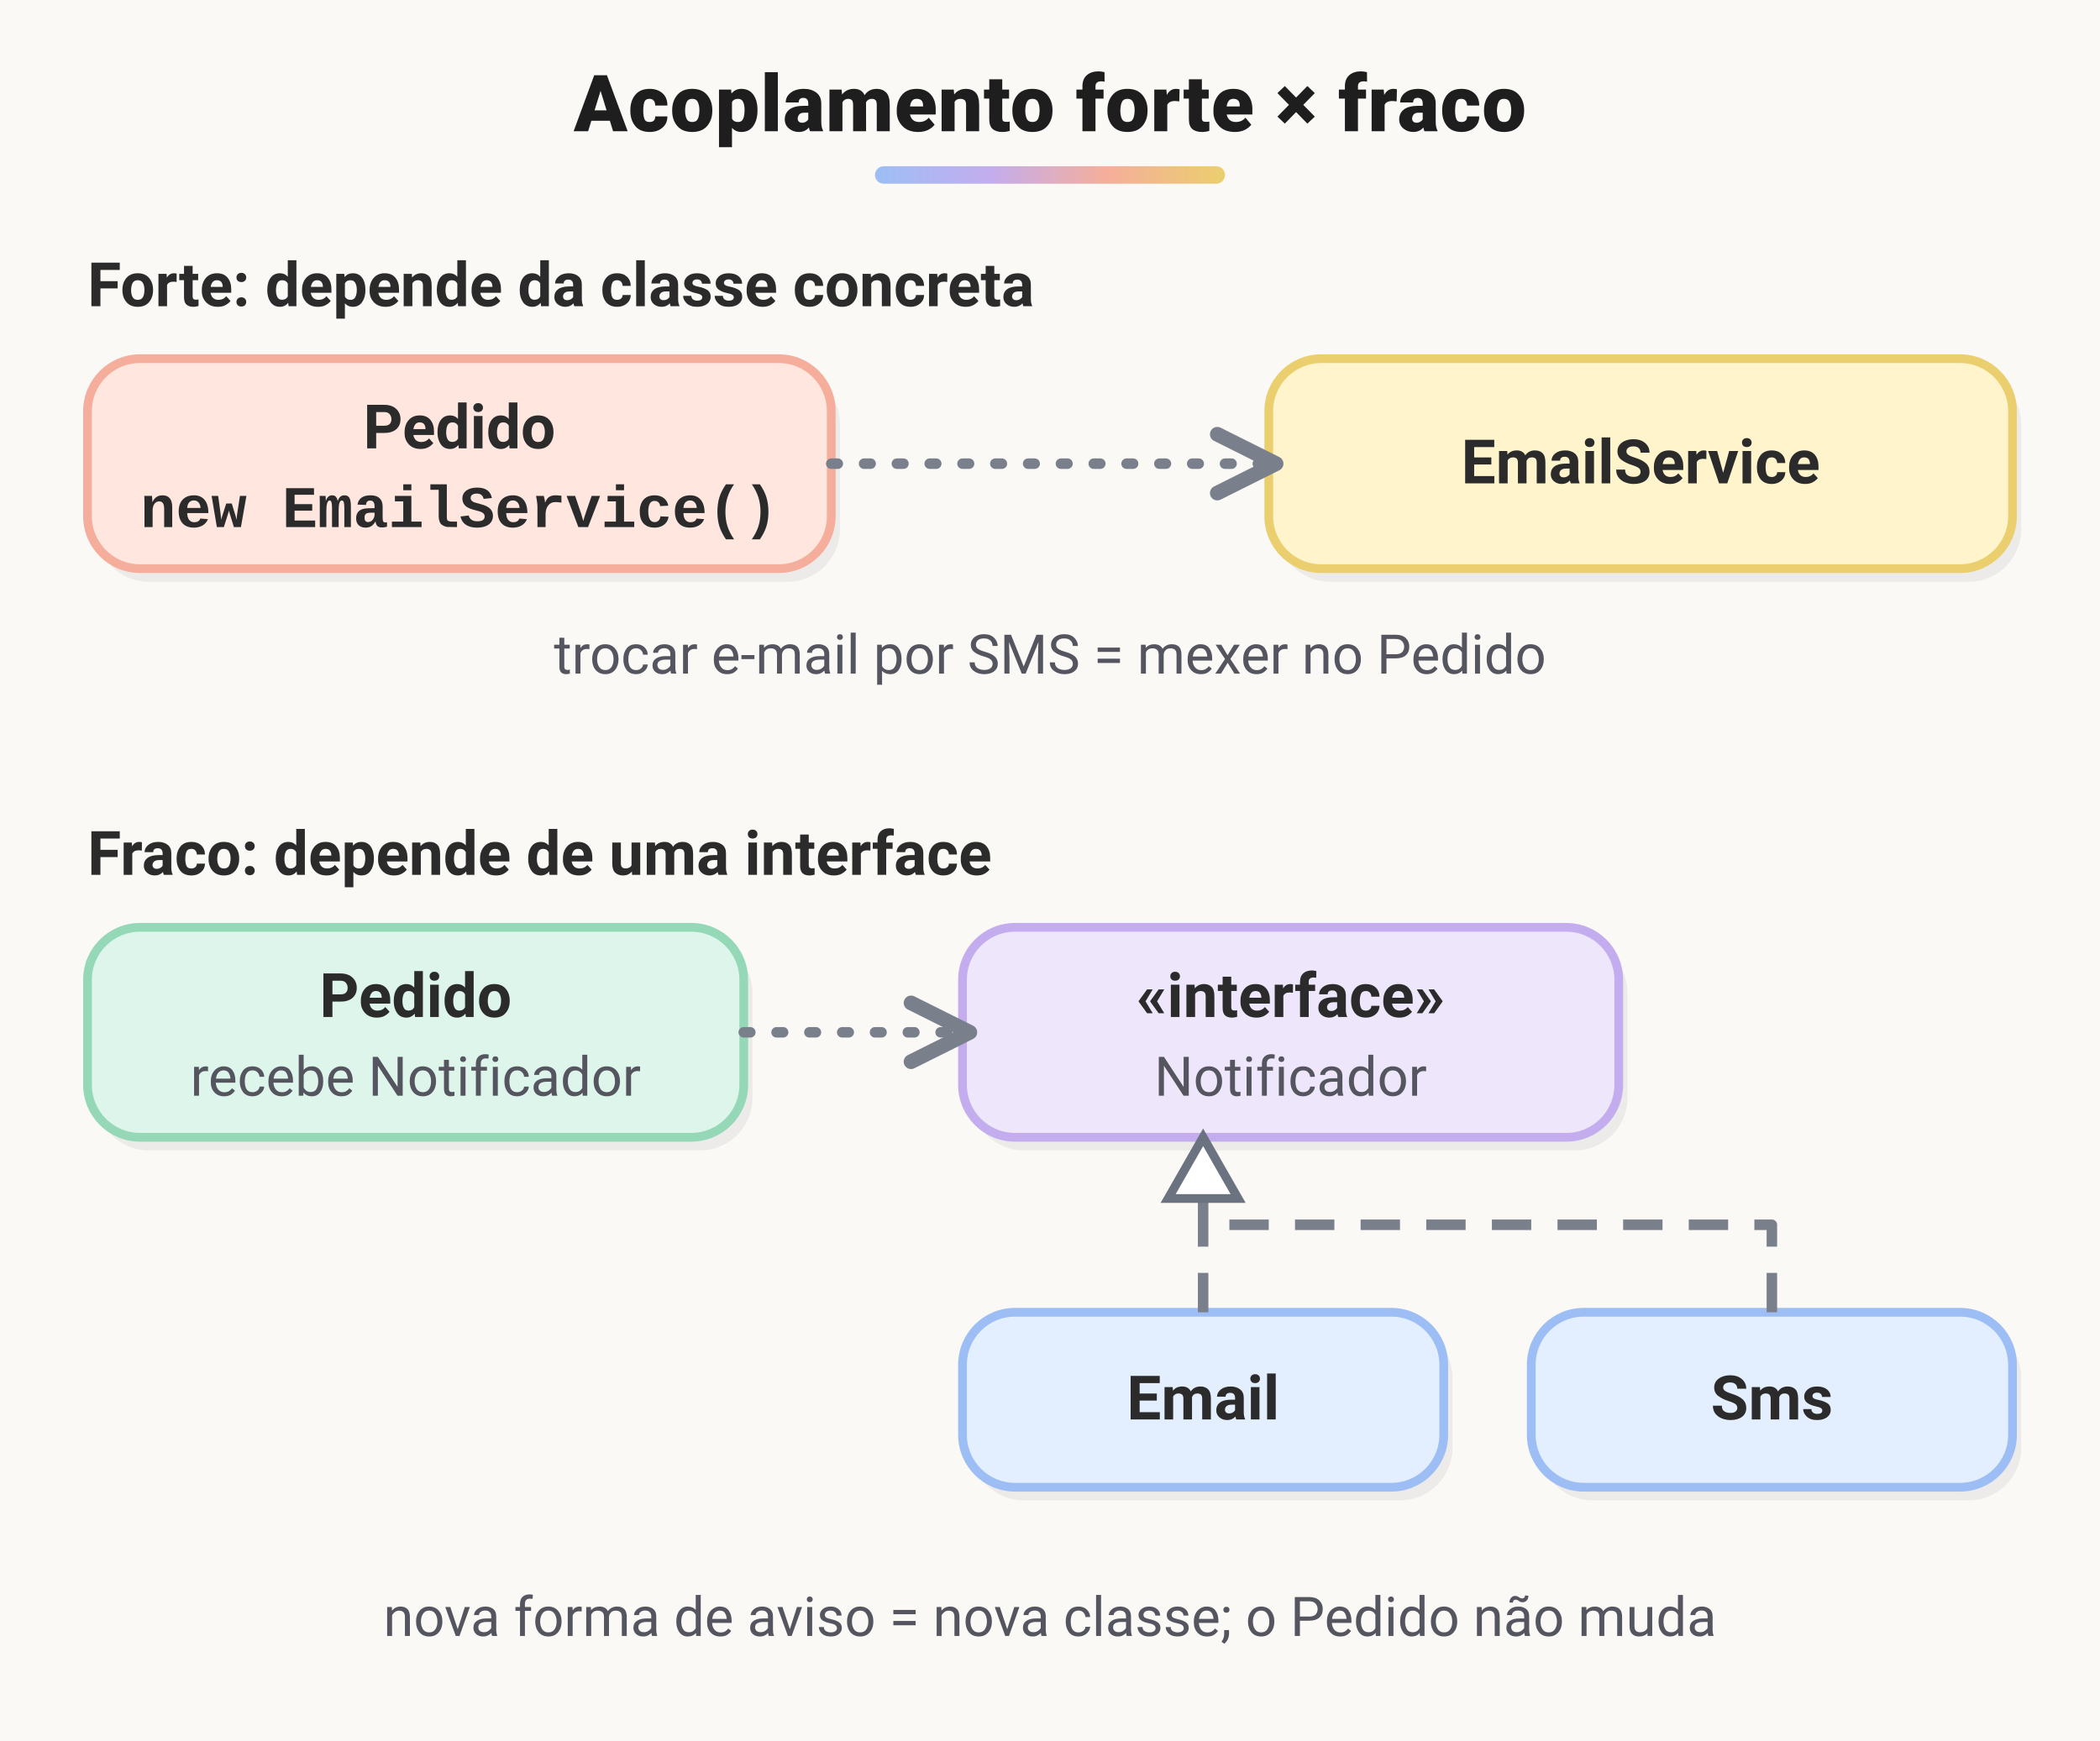
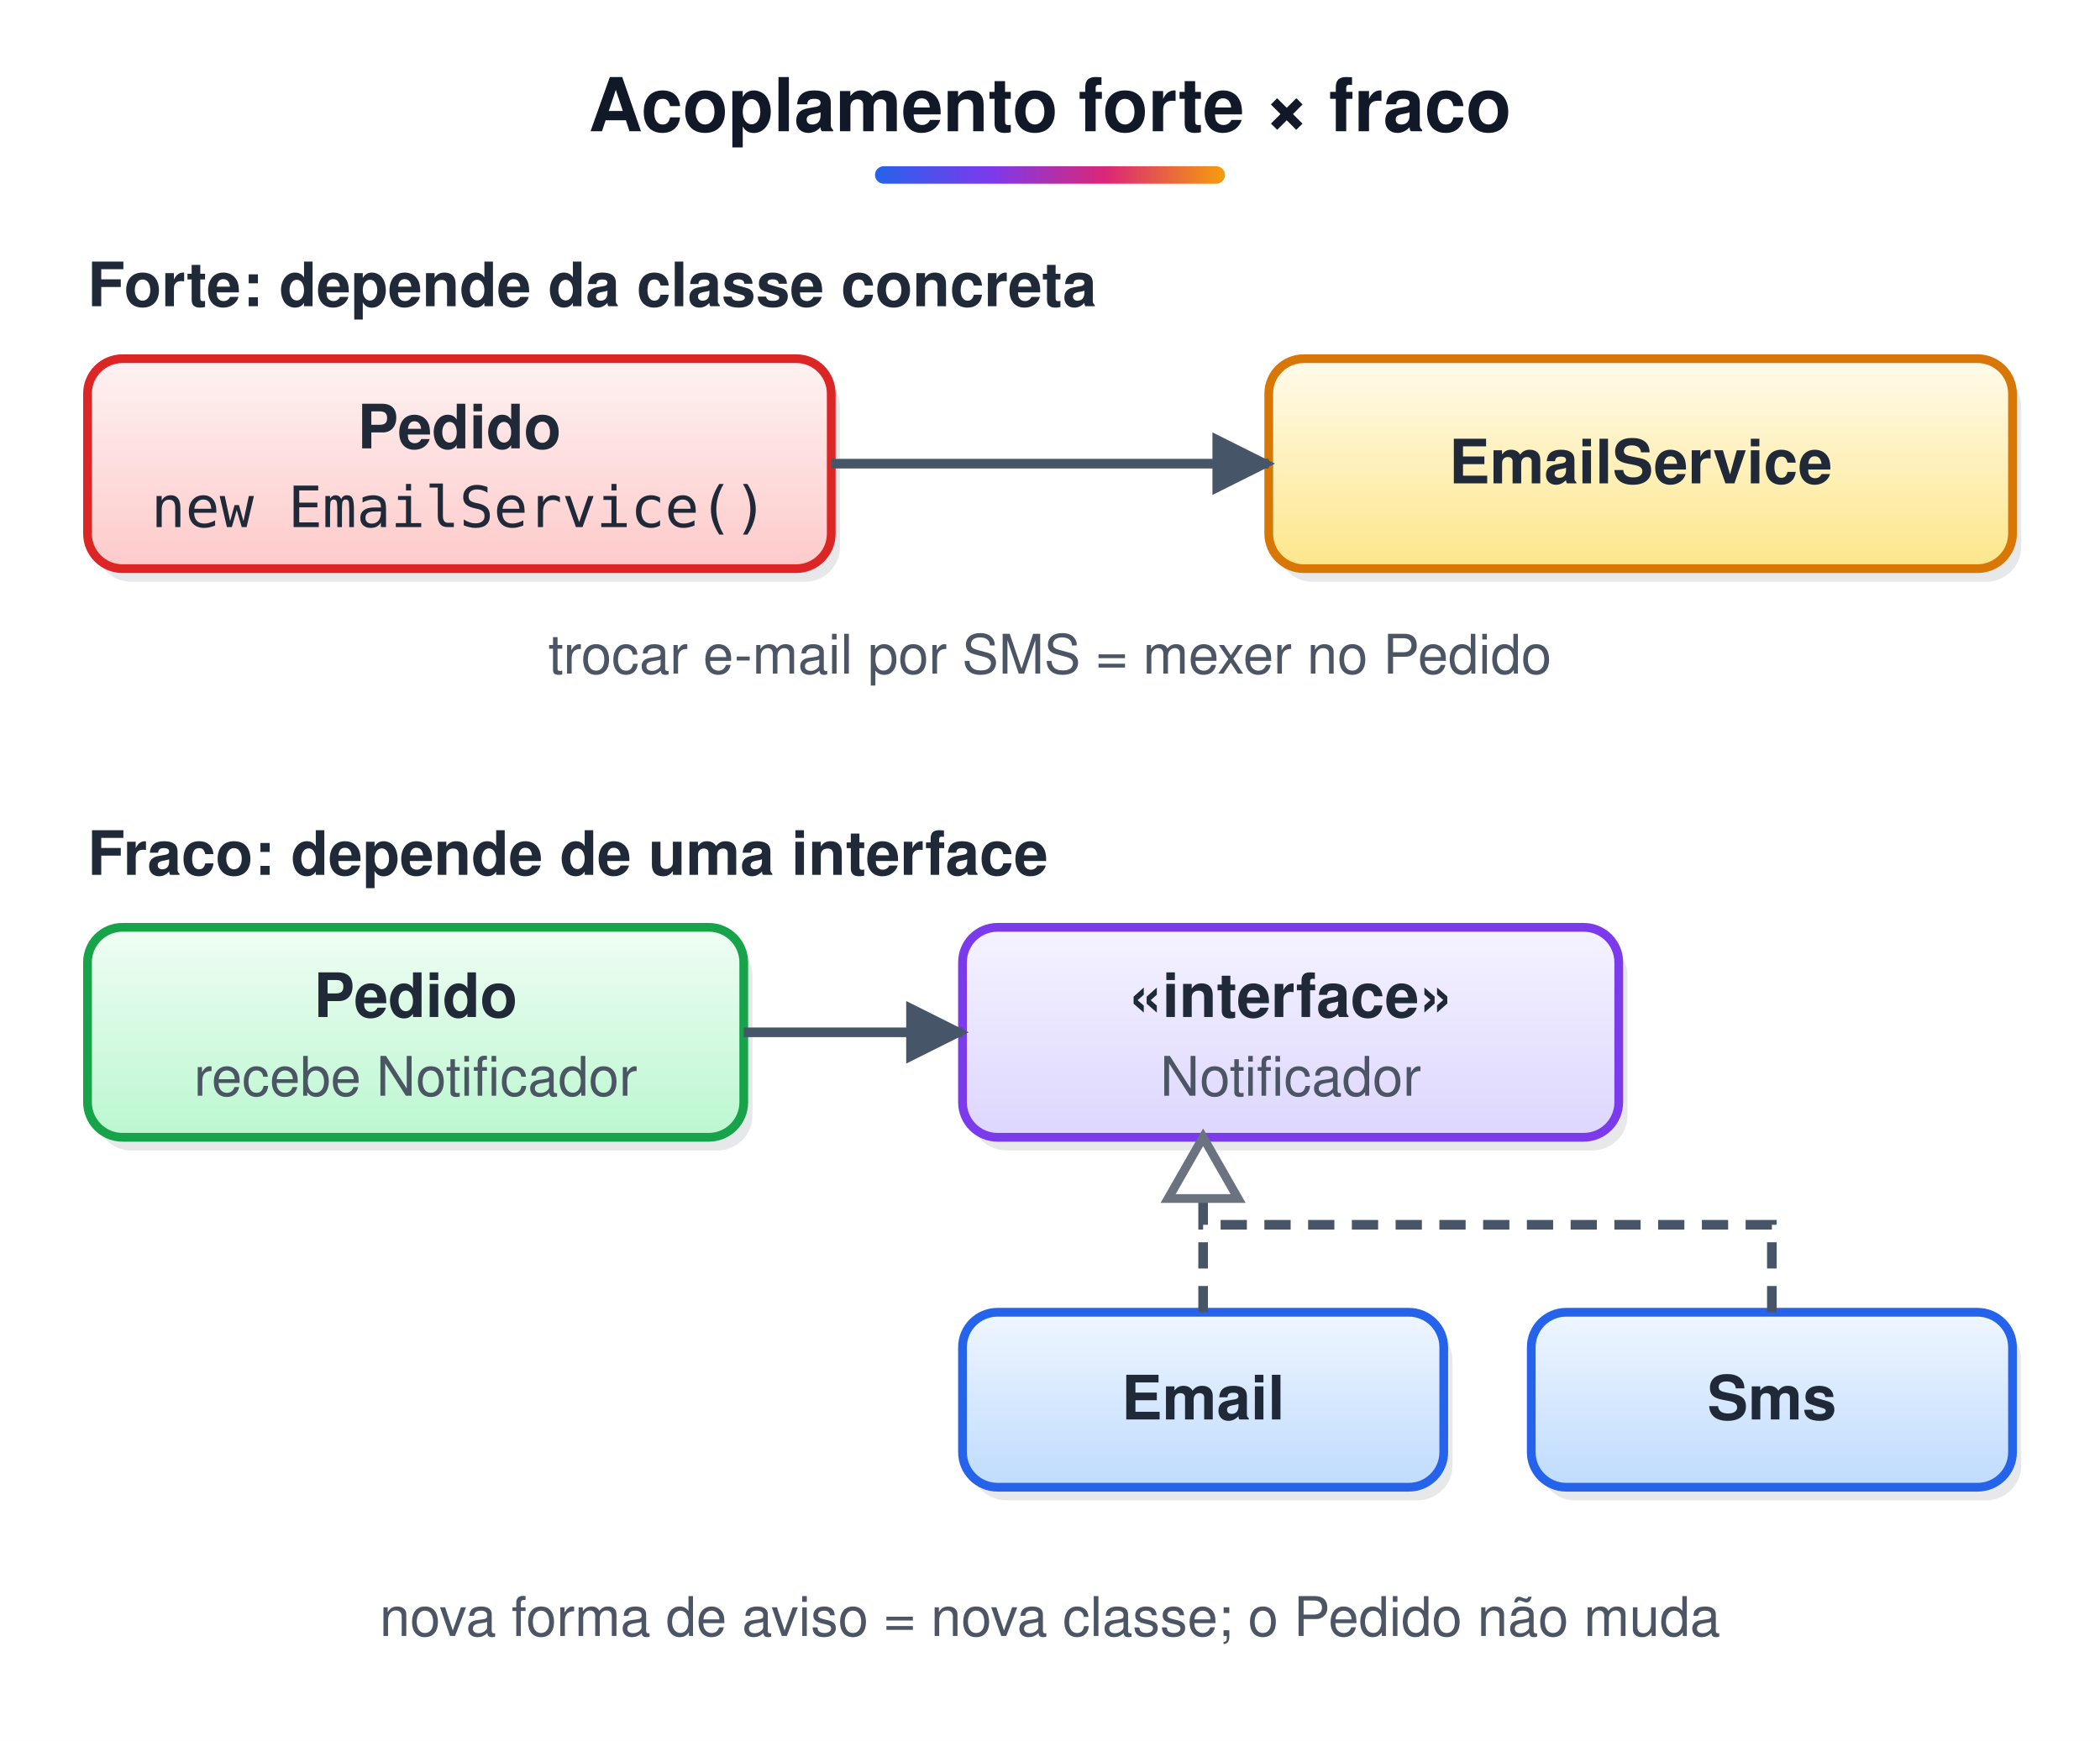
<svg xmlns="http://www.w3.org/2000/svg" width="480" height="398" viewBox="0 0 480 398">
-   <style>text{white-space:pre;font-family:system-ui,-apple-system,'Segoe UI',Roboto,Helvetica,Arial,sans-serif;font-size:14px;fill:#2B2B2B}.t{font-size:18px;font-weight:800;fill:#1E1E1E;letter-spacing:.2px}.b{font-weight:700}.m{font-family:'Courier New',Menlo,Consolas,monospace;font-size:13.5px;font-weight:600}.s{font-size:12.5px;fill:#55555F}.n{font-size:13px;font-style:italic;fill:#55555F}.c{text-anchor:middle}.r{text-anchor:end}.w{fill:#fff}.xB{fill:#E3EEFF;stroke:#9DBEF5}.hB{fill:#2F5FB3;stroke:#2F5FB3}.fB{fill:#2F5FB3}.xG{fill:#DDF5EA;stroke:#94D8B8}.hG{fill:#21835A;stroke:#21835A}.fG{fill:#21835A}.xO{fill:#FFF4CC;stroke:#EBCF6E}.hO{fill:#8A6A00;stroke:#8A6A00}.fO{fill:#8A6A00}.xP{fill:#EEE6FB;stroke:#C3ADEE}.hP{fill:#6B44B8;stroke:#6B44B8}.fP{fill:#6B44B8}.xR{fill:#FFE7E0;stroke:#F5AE9B}.hR{fill:#B4472B;stroke:#B4472B}.fR{fill:#B4472B}.xY{fill:#F3F0EA;stroke:#D9D2C5}.hY{fill:#6F685C;stroke:#6F685C}.fY{fill:#6F685C}.xT{fill:#DDF3F3;stroke:#93D2D2}.hT{fill:#1C7A7A;stroke:#1C7A7A}.fT{fill:#1C7A7A}.xK{fill:#FFE7E0;stroke:#F5AE9B}.hK{fill:#B4472B;stroke:#B4472B}.fK{fill:#B4472B}.xW{fill:#FFFFFF;stroke:#E4DED3}.hW{fill:#8A8478;stroke:#8A8478}.fW{fill:#8A8478}.xZ{fill:#EEE6FB;stroke:#C3ADEE}.hZ{fill:#6B44B8;stroke:#6B44B8}.fZ{fill:#6B44B8}.xV{fill:#FFFFFF;stroke:#E4DED3}.hV{fill:#8A8478;stroke:#8A8478}.fV{fill:#8A8478}rect,ellipse,polygon,circle{stroke-width:2}.l{stroke:#7A7F8C;stroke-width:2.4;fill:none;stroke-dasharray:1.5 6;stroke-linecap:round;stroke-linejoin:round}.d{stroke-dasharray:9 6;stroke-linecap:butt}.sh{fill:#3A3226;opacity:.07;stroke:none}</style>
+   <style>text{white-space:pre;font-family:Helvetica,Arial,sans-serif;font-size:14px;fill:#1F2937}.t{font-size:17px;font-weight:bold;fill:#111827}.b{font-weight:bold}.m{font-family:Menlo,Consolas,monospace;font-size:13px}.s{font-size:12.5px;fill:#4B5563}.n{font-size:13px;font-style:italic;fill:#4B5563}.c{text-anchor:middle}.r{text-anchor:end}.w{fill:#fff}.xB{fill:url(#gB);stroke:#2563EB}.hB{fill:#2563EB;stroke:#2563EB}.fB{fill:#2563EB}.xG{fill:url(#gG);stroke:#16A34A}.hG{fill:#16A34A;stroke:#16A34A}.fG{fill:#16A34A}.xO{fill:url(#gO);stroke:#D97706}.hO{fill:#D97706;stroke:#D97706}.fO{fill:#D97706}.xP{fill:url(#gP);stroke:#7C3AED}.hP{fill:#7C3AED;stroke:#7C3AED}.fP{fill:#7C3AED}.xR{fill:url(#gR);stroke:#DC2626}.hR{fill:#DC2626;stroke:#DC2626}.fR{fill:#DC2626}.xY{fill:url(#gY);stroke:#6B7280}.hY{fill:#6B7280;stroke:#6B7280}.fY{fill:#6B7280}.xT{fill:url(#gT);stroke:#0D9488}.hT{fill:#0D9488;stroke:#0D9488}.fT{fill:#0D9488}.xK{fill:url(#gK);stroke:#DB2777}.hK{fill:#DB2777;stroke:#DB2777}.fK{fill:#DB2777}.xW{fill:url(#gW);stroke:#9CA3AF}.hW{fill:#9CA3AF;stroke:#9CA3AF}.fW{fill:#9CA3AF}.xZ{fill:url(#gZ);stroke:#DDD6FE}.hZ{fill:#DDD6FE;stroke:#DDD6FE}.fZ{fill:#DDD6FE}.xV{fill:url(#gV);stroke:#E5E7EB}.hV{fill:#E5E7EB;stroke:#E5E7EB}.fV{fill:#E5E7EB}rect,ellipse,polygon,circle{stroke-width:2}.l{stroke:#475569;stroke-width:2.2;fill:none}.d{stroke-dasharray:6 4}.sh{fill:#0F172A;opacity:.10;stroke:none}</style>
  <defs>
+     <linearGradient id="gB" x1="0" y1="0" x2="0" y2="1">
+       <stop offset="0" stop-color="#EFF6FF" />
+       <stop offset="1" stop-color="#BFDBFE" />
+     </linearGradient>
+     <linearGradient id="gG" x1="0" y1="0" x2="0" y2="1">
+       <stop offset="0" stop-color="#F0FDF4" />
+       <stop offset="1" stop-color="#BBF7D0" />
+     </linearGradient>
+     <linearGradient id="gO" x1="0" y1="0" x2="0" y2="1">
+       <stop offset="0" stop-color="#FFFBEB" />
+       <stop offset="1" stop-color="#FDE68A" />
+     </linearGradient>
+     <linearGradient id="gP" x1="0" y1="0" x2="0" y2="1">
+       <stop offset="0" stop-color="#F5F3FF" />
+       <stop offset="1" stop-color="#DDD6FE" />
+     </linearGradient>
+     <linearGradient id="gR" x1="0" y1="0" x2="0" y2="1">
+       <stop offset="0" stop-color="#FEF2F2" />
+       <stop offset="1" stop-color="#FECACA" />
+     </linearGradient>
+     <linearGradient id="gY" x1="0" y1="0" x2="0" y2="1">
+       <stop offset="0" stop-color="#F9FAFB" />
+       <stop offset="1" stop-color="#E5E7EB" />
+     </linearGradient>
+     <linearGradient id="gT" x1="0" y1="0" x2="0" y2="1">
+       <stop offset="0" stop-color="#F0FDFA" />
+       <stop offset="1" stop-color="#99F6E4" />
+     </linearGradient>
+     <linearGradient id="gK" x1="0" y1="0" x2="0" y2="1">
+       <stop offset="0" stop-color="#FDF2F8" />
+       <stop offset="1" stop-color="#FBCFE8" />
+     </linearGradient>
+     <linearGradient id="gW" x1="0" y1="0" x2="0" y2="1">
+       <stop offset="0" stop-color="#FFFFFF" />
+       <stop offset="1" stop-color="#FFFFFF" />
+     </linearGradient>
+     <linearGradient id="gZ" x1="0" y1="0" x2="0" y2="1">
+       <stop offset="0" stop-color="#F5F3FF" />
+       <stop offset="1" stop-color="#F5F3FF" />
+     </linearGradient>
+     <linearGradient id="gV" x1="0" y1="0" x2="0" y2="1">
+       <stop offset="0" stop-color="#FFFFFF" />
+       <stop offset="1" stop-color="#FFFFFF" />
+     </linearGradient>
    <linearGradient id="gT0" x1="0" y1="0" x2="1" y2="0">
-       <stop offset="0" stop-color="#9DBEF5" />
-       <stop offset=".33" stop-color="#C3ADEE" />
-       <stop offset=".66" stop-color="#F5AE9B" />
-       <stop offset="1" stop-color="#EBCF6E" />
+       <stop offset="0" stop-color="#2563EB" />
+       <stop offset=".33" stop-color="#7C3AED" />
+       <stop offset=".66" stop-color="#DB2777" />
+       <stop offset="1" stop-color="#F59E0B" />
    </linearGradient>
-     <marker id="a" viewBox="0 0 10 10" refX="8" refY="5" markerWidth="7" markerHeight="7" orient="auto-start-reverse">
-       <path d="M1,1L9,5L1,9" fill="none" stroke="#7A7F8C" stroke-width="2" stroke-linecap="round" stroke-linejoin="round" />
+     <marker id="a" viewBox="0 0 10 10" refX="9" refY="5" markerWidth="6.5" markerHeight="6.5" orient="auto-start-reverse">
+       <path d="M0,0L10,5L0,10z" fill="#475569" />
    </marker>
  </defs>
-   <rect width="100%" height="100%" fill="#FAF9F6" />
+   <rect width="100%" height="100%" fill="#fff" />
  <text x="240.0" y="30" class="t c">Acoplamento forte × fraco</text>
  <rect x="200.0" y="38" width="80" height="4" rx="2" fill="url(#gT0)" />
  <text x="20" y="70" class="b">Forte: depende da classe concreta</text>
-   <rect x="22" y="85" width="170" height="48" rx="12" class="sh" />
-   <rect x="20" y="82" width="170" height="48" rx="12" class="xR" />
+   <rect x="22" y="85" width="170" height="48" rx="8" class="sh" />
+   <rect x="20" y="82" width="170" height="48" rx="8" class="xR" />
  <text x="105.0" y="102.5" class="b c">Pedido</text>
  <text x="105.0" y="120.5" class="m c">new EmailService()</text>
-   <rect x="292" y="85" width="170" height="48" rx="12" class="sh" />
-   <rect x="290" y="82" width="170" height="48" rx="12" class="xO" />
+   <rect x="292" y="85" width="170" height="48" rx="8" class="sh" />
+   <rect x="290" y="82" width="170" height="48" rx="8" class="xO" />
  <text x="375.0" y="110.5" class="b c">EmailService</text>
  <path d="M190,106 L290,106" class="l" marker-end="url(#a)" />
  <text x="240.0" y="154" class="s c">trocar e-mail por SMS = mexer no Pedido</text>
  <text x="20" y="200" class="b">Fraco: depende de uma interface</text>
-   <rect x="22" y="215" width="150" height="48" rx="12" class="sh" />
-   <rect x="20" y="212" width="150" height="48" rx="12" class="xG" />
+   <rect x="22" y="215" width="150" height="48" rx="8" class="sh" />
+   <rect x="20" y="212" width="150" height="48" rx="8" class="xG" />
  <text x="95.0" y="232.5" class="b c">Pedido</text>
  <text x="95.0" y="250.5" class="s c">recebe Notificador</text>
-   <rect x="222" y="215" width="150" height="48" rx="12" class="sh" />
-   <rect x="220" y="212" width="150" height="48" rx="12" class="xP" />
+   <rect x="222" y="215" width="150" height="48" rx="8" class="sh" />
+   <rect x="220" y="212" width="150" height="48" rx="8" class="xP" />
  <text x="295.0" y="232.5" class="b c">«interface»</text>
  <text x="295.0" y="250.5" class="s c">Notificador</text>
  <path d="M170,236 L220,236" class="l" marker-end="url(#a)" />
-   <rect x="222" y="303" width="110" height="40" rx="12" class="sh" />
-   <rect x="220" y="300" width="110" height="40" rx="12" class="xB" />
+   <rect x="222" y="303" width="110" height="40" rx="8" class="sh" />
+   <rect x="220" y="300" width="110" height="40" rx="8" class="xB" />
  <text x="275.0" y="324.5" class="b c">Email</text>
-   <rect x="352" y="303" width="110" height="40" rx="12" class="sh" />
-   <rect x="350" y="300" width="110" height="40" rx="12" class="xB" />
+   <rect x="352" y="303" width="110" height="40" rx="8" class="sh" />
+   <rect x="350" y="300" width="110" height="40" rx="8" class="xB" />
  <text x="405.0" y="324.5" class="b c">Sms</text>
  <path d="M275,300 L275,280 M405,300 L405,280 L275,280 L275,260" class="l d" />
  <polygon points="275,260 267,274 283,274" fill="#fff" stroke="#6B7280" stroke-width="2" />
  <text x="240.0" y="374" class="s c">nova forma de aviso = nova classe; o Pedido não muda</text>
</svg>
